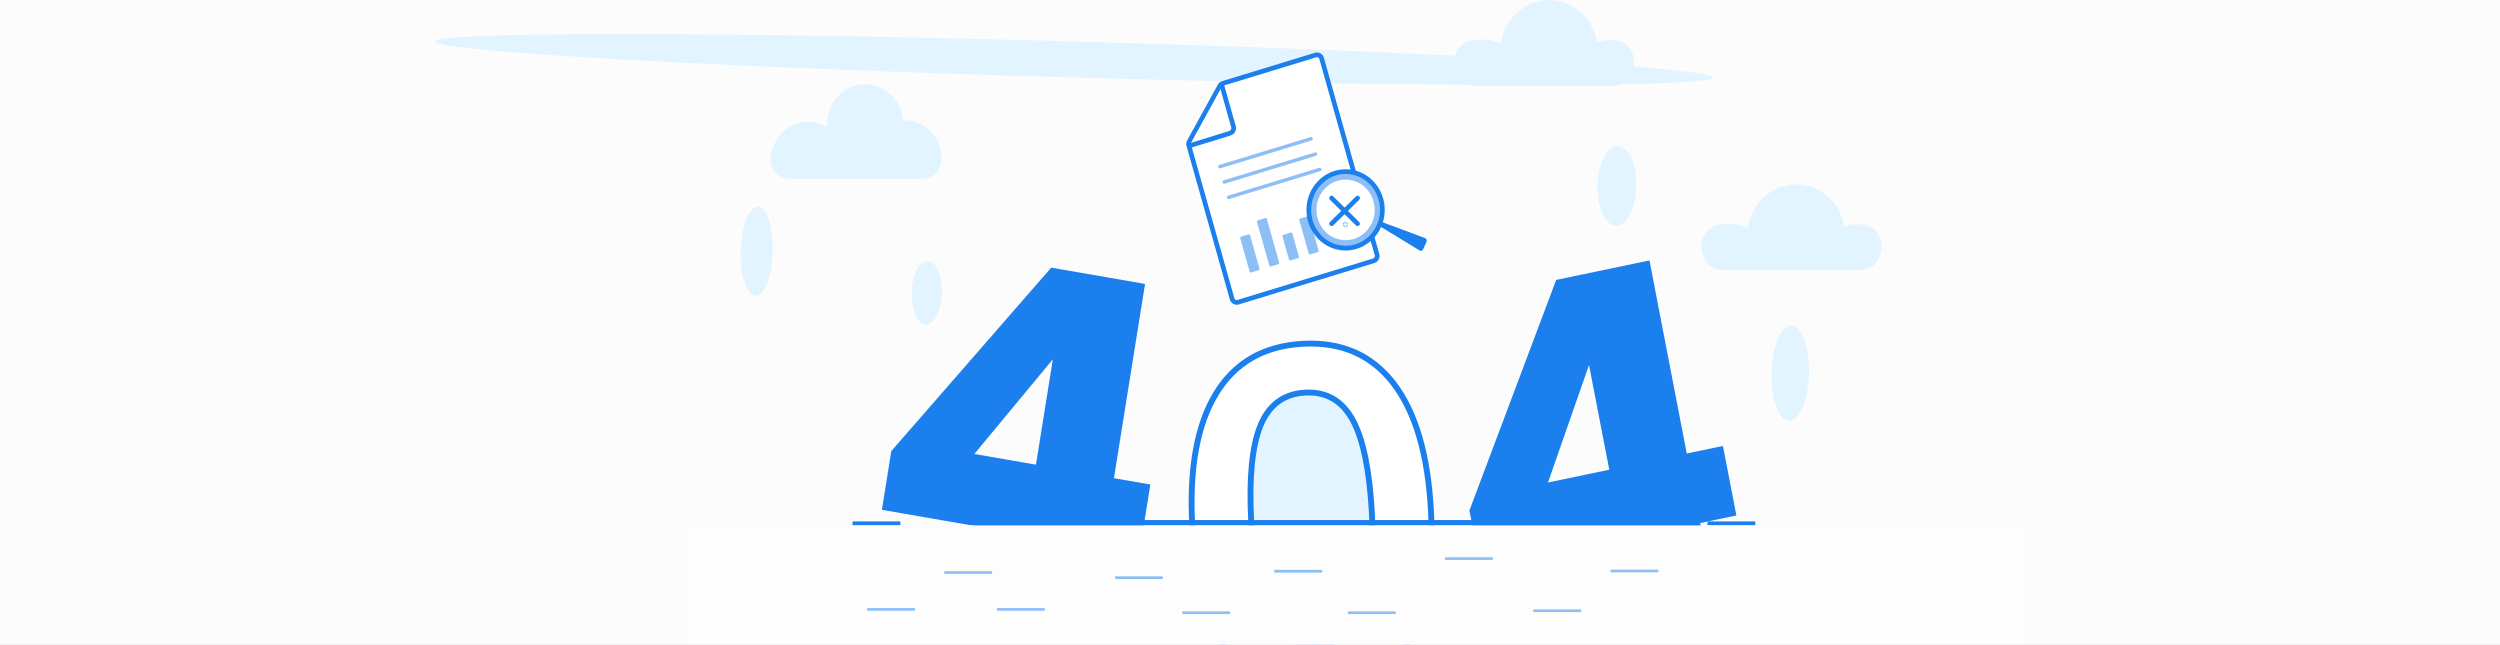
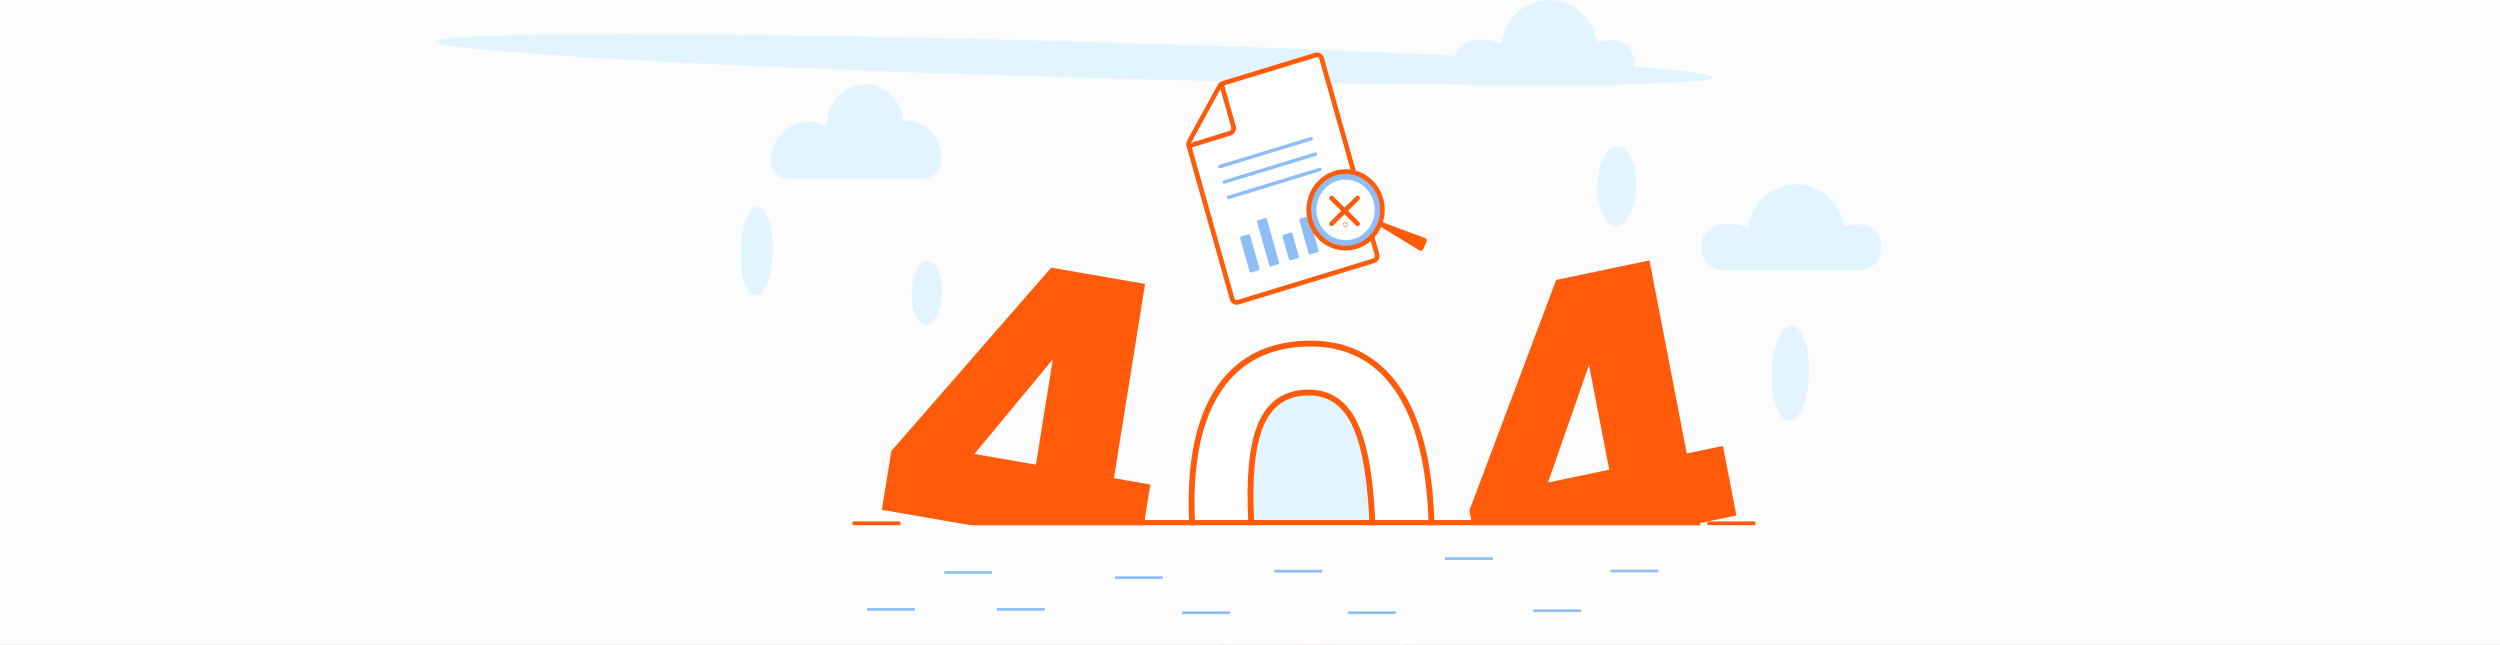
<svg xmlns="http://www.w3.org/2000/svg" width="1440" height="371" viewBox="0 0 1440 371" fill="none">
  <g clip-path="url(#clip0_6431_6346)">
    <rect width="1440" height="371" fill="#FCFCFC" />
    <path d="M708.277 376.434C695.608 359.937 688.415 335.257 686.702 302.407C684.998 269.743 689.583 244.495 700.463 226.664C711.343 208.834 727.931 199.288 750.234 198.026C772.535 196.768 790.023 204.393 802.692 220.89C815.36 237.394 822.55 261.977 824.254 294.64C825.958 327.307 821.373 352.596 810.499 370.521C799.625 388.446 783.035 398.036 760.738 399.298C738.431 400.56 720.949 392.942 708.277 376.434Z" fill="white" />
-     <path d="M708.277 376.434C695.608 359.937 688.415 335.257 686.702 302.407C684.998 269.743 689.583 244.495 700.463 226.664C711.343 208.834 727.931 199.288 750.234 198.026C772.535 196.768 790.023 204.393 802.692 220.89C815.36 237.394 822.55 261.977 824.254 294.64C825.958 327.307 821.373 352.596 810.499 370.521C799.625 388.446 783.035 398.036 760.738 399.298C738.431 400.56 720.949 392.942 708.277 376.434Z" stroke="#1B7FED" stroke-width="3.383" stroke-miterlimit="10" />
+     <path d="M708.277 376.434C695.608 359.937 688.415 335.257 686.702 302.407C684.998 269.743 689.583 244.495 700.463 226.664C711.343 208.834 727.931 199.288 750.234 198.026C772.535 196.768 790.023 204.393 802.692 220.89C815.36 237.394 822.55 261.977 824.254 294.64C825.958 327.307 821.373 352.596 810.499 370.521C799.625 388.446 783.035 398.036 760.738 399.298C738.431 400.56 720.949 392.942 708.277 376.434Z" stroke="#ff5b0a" stroke-width="3.383" stroke-miterlimit="10" />
    <path d="M784.852 352.289C789.775 340.382 791.583 321.804 790.266 296.562C788.939 271.138 785.209 252.874 779.086 241.772C772.96 230.67 763.829 225.464 751.7 226.147C739.568 226.834 731.035 233.085 726.109 244.901C721.176 256.724 719.371 275.251 720.688 300.489C722.005 325.731 725.728 343.995 731.868 355.279C738 366.568 747.135 371.868 759.267 371.182C771.396 370.498 779.925 364.203 784.852 352.289Z" fill="#E1F4FF" />
-     <path d="M784.852 352.289C789.775 340.382 791.583 321.804 790.266 296.562C788.939 271.138 785.209 252.874 779.086 241.772C772.96 230.67 763.829 225.464 751.7 226.147C739.568 226.834 731.035 233.085 726.109 244.901C721.176 256.724 719.371 275.251 720.688 300.489C722.005 325.731 725.728 343.995 731.868 355.279C738 366.568 747.135 371.868 759.267 371.182C771.396 370.498 779.925 364.203 784.852 352.289Z" stroke="#1B7FED" stroke-width="3.383" stroke-miterlimit="10" />
-     <path d="M862.056 299.545H640.303V302.62H862.056V299.545Z" fill="#1B7FED" />
-     <path d="M1010.83 302.63H983.771C983.638 302.63 983.527 302.515 983.527 302.377V300.577C983.527 300.438 983.638 300.323 983.771 300.323H1010.83C1010.96 300.323 1011.07 300.438 1011.07 300.577V302.377C1011.07 302.515 1010.96 302.63 1010.83 302.63Z" fill="#1B7FED" />
-     <path d="M518.356 302.63H491.299C491.165 302.63 491.055 302.515 491.055 302.377V300.577C491.055 300.438 491.165 300.323 491.299 300.323H518.356C518.49 300.323 518.6 300.438 518.6 300.577V302.377C518.6 302.515 518.49 302.63 518.356 302.63Z" fill="#1B7FED" />
+     <path d="M784.852 352.289C789.775 340.382 791.583 321.804 790.266 296.562C788.939 271.138 785.209 252.874 779.086 241.772C772.96 230.67 763.829 225.464 751.7 226.147C739.568 226.834 731.035 233.085 726.109 244.901C721.176 256.724 719.371 275.251 720.688 300.489C722.005 325.731 725.728 343.995 731.868 355.279C738 366.568 747.135 371.868 759.267 371.182C771.396 370.498 779.925 364.203 784.852 352.289Z" stroke="#ff5b0a" stroke-width="3.383" stroke-miterlimit="10" />
+     <path d="M862.056 299.545H640.303V302.62H862.056V299.545Z" fill="#ff5b0a" />
+     <path d="M1010.83 302.63H983.771C983.638 302.63 983.527 302.515 983.527 302.377V300.577C983.527 300.438 983.638 300.323 983.771 300.323H1010.83C1010.96 300.323 1011.07 300.438 1011.07 300.577V302.377C1011.07 302.515 1010.96 302.63 1010.83 302.63Z" fill="#ff5b0a" />
+     <path d="M518.356 302.63H491.299C491.165 302.63 491.055 302.515 491.055 302.377V300.577C491.055 300.438 491.165 300.323 491.299 300.323H518.356C518.49 300.323 518.6 300.438 518.6 300.577V302.377C518.6 302.515 518.49 302.63 518.356 302.63Z" fill="#ff5b0a" />
    <path d="M987.139 349.66H959.918C959.827 349.66 959.756 349.586 959.756 349.491V348.29C959.756 348.196 959.827 348.121 959.918 348.121H987.139C987.23 348.121 987.301 348.196 987.301 348.29V349.491C987.301 349.586 987.23 349.66 987.139 349.66Z" fill="#C4CEFE" />
    <path d="M531.61 102.988C536.777 102.988 541.268 99.085 541.967 93.76C542.09 92.806 542.155 91.829 542.155 90.841C542.155 78.985 532.917 69.374 521.52 69.374C521.051 69.374 520.59 69.398 520.128 69.428C519.185 57.738 509.771 48.554 498.289 48.554C486.183 48.554 476.366 58.763 476.366 71.36C476.366 71.918 476.392 72.47 476.431 73.021C472.994 71.025 468.991 69.956 464.731 70.159C453.721 70.683 444.671 79.847 443.894 91.284C443.887 91.376 443.881 91.467 443.878 91.555C443.523 97.776 448.359 102.992 454.348 102.992H531.61V102.988Z" fill="#E1F4FF" />
    <path d="M1071 155.631C1087.32 155.631 1088.22 130.085 1071.92 129.259C1071.48 129.236 1071.03 129.225 1070.58 129.225C1067.67 129.225 1064.87 129.706 1062.24 130.585C1060.06 116.757 1048.53 106.206 1034.61 106.206C1020.4 106.206 1008.67 117.23 1006.86 131.505C1003.49 129.824 999.711 128.88 995.721 128.88C993.493 128.88 991.328 129.175 989.266 129.726C974.997 133.549 977.992 155.634 992.726 155.634H1071V155.631Z" fill="#E1F4FF" />
    <path d="M928.633 49.464C944.947 49.464 945.848 23.924 929.557 23.099C929.111 23.075 928.662 23.065 928.214 23.065C925.307 23.065 922.503 23.545 919.876 24.421C917.694 10.596 906.163 0.049 892.259 0.049C878.046 0.049 866.317 11.07 864.512 25.341C861.14 23.66 857.361 22.716 853.375 22.716C851.147 22.716 848.985 23.011 846.92 23.562C832.654 27.385 835.649 49.46 850.38 49.46H928.633V49.464Z" fill="#E1F4FF" />
    <path d="M942.541 107.398C942.871 94.748 938.134 84.351 931.96 84.177C925.786 84.003 920.515 94.117 920.185 106.767C919.855 119.418 924.593 129.814 930.766 129.988C936.94 130.162 942.212 120.048 942.541 107.398Z" fill="#E1F4FF" />
    <path d="M986.459 44.634C986.608 38.91 822.018 29.625 618.837 23.895C415.655 18.165 250.824 18.159 250.674 23.883C250.525 29.607 415.115 38.892 618.296 44.623C821.478 50.353 986.309 50.358 986.459 44.634Z" fill="#E1F4FF" />
    <path d="M542.507 168.8C542.77 158.697 539.101 150.398 534.311 150.263C529.522 150.128 525.426 158.208 525.162 168.311C524.899 178.414 528.568 186.714 533.358 186.849C538.147 186.984 542.243 178.904 542.507 168.8Z" fill="#E1F4FF" />
    <path d="M445.127 144.975C445.495 130.84 441.658 119.265 436.556 119.121C431.454 118.977 427.02 130.319 426.651 144.454C426.283 158.589 430.12 170.164 435.222 170.308C440.324 170.452 444.759 159.11 445.127 144.975Z" fill="#E1F4FF" />
    <path d="M1041.98 215.257C1042.38 200.082 1037.88 187.644 1031.93 187.476C1025.99 187.309 1020.85 199.475 1020.46 214.65C1020.06 229.825 1024.56 242.263 1030.5 242.43C1036.45 242.598 1041.59 230.432 1041.98 215.257Z" fill="#E1F4FF" />
    <path d="M713.13 174.067L791.279 150.192C792.742 149.745 793.581 148.149 793.149 146.626L761.252 33.637C760.823 32.114 759.288 31.242 757.825 31.692L704.317 48.037C703.635 48.247 703.052 48.72 702.698 49.366L685.002 81.509C684.628 82.189 684.537 82.994 684.748 83.745L709.696 172.122C710.132 173.641 711.666 174.513 713.13 174.067Z" fill="white" />
-     <path d="M713.13 174.067L791.279 150.192C792.742 149.745 793.581 148.149 793.149 146.626L761.252 33.637C760.823 32.114 759.288 31.242 757.825 31.692L704.317 48.037C703.635 48.247 703.052 48.72 702.698 49.366L685.002 81.509C684.628 82.189 684.537 82.994 684.748 83.745L709.696 172.122C710.132 173.641 711.666 174.513 713.13 174.067Z" stroke="#1B7FED" stroke-width="2.706" stroke-miterlimit="10" stroke-linecap="round" stroke-linejoin="round" />
+     <path d="M713.13 174.067L791.279 150.192C792.742 149.745 793.581 148.149 793.149 146.626L761.252 33.637C760.823 32.114 759.288 31.242 757.825 31.692L704.317 48.037C703.635 48.247 703.052 48.72 702.698 49.366L685.002 81.509C684.628 82.189 684.537 82.994 684.748 83.745L709.696 172.122C710.132 173.641 711.666 174.513 713.13 174.067Z" stroke="#ff5b0a" stroke-width="2.706" stroke-miterlimit="10" stroke-linecap="round" stroke-linejoin="round" />
    <path d="M703.945 49.789L710.468 72.903C710.926 74.527 710.036 76.232 708.478 76.719L685.254 83.927" fill="white" />
-     <path d="M703.945 49.789L710.468 72.903C710.926 74.527 710.036 76.232 708.478 76.719L685.254 83.927" stroke="#1B7FED" stroke-width="2.706" stroke-miterlimit="10" stroke-linecap="round" stroke-linejoin="round" />
+     <path d="M703.945 49.789L710.468 72.903C710.926 74.527 710.036 76.232 708.478 76.719L685.254 83.927" stroke="#ff5b0a" stroke-width="2.706" stroke-miterlimit="10" stroke-linecap="round" stroke-linejoin="round" />
    <path d="M725.033 155.61L720.607 156.963C720.263 157.068 719.902 156.862 719.801 156.503L714.335 137.144C714.234 136.786 714.432 136.41 714.777 136.305L719.203 134.952C719.547 134.847 719.908 135.054 720.009 135.412L725.475 154.771C725.576 155.13 725.378 155.506 725.033 155.61Z" fill="#8DBFF6" />
    <path d="M747.728 148.679L743.303 150.032C742.958 150.137 742.597 149.931 742.496 149.572L738.698 136.116C738.597 135.757 738.796 135.382 739.14 135.277L743.566 133.924C743.911 133.819 744.272 134.025 744.372 134.384L748.17 147.84C748.271 148.196 748.073 148.574 747.728 148.679Z" fill="#8DBFF6" />
    <path d="M759.076 145.212L754.65 146.565C754.306 146.67 753.945 146.464 753.844 146.105L748.378 126.746C748.277 126.387 748.475 126.012 748.82 125.907L753.246 124.554C753.59 124.449 753.951 124.655 754.052 125.014L759.518 144.373C759.619 144.732 759.421 145.107 759.076 145.212Z" fill="#8DBFF6" />
    <path d="M736.382 152.146L731.956 153.499C731.611 153.604 731.25 153.398 731.15 153.039L724.018 127.777C723.918 127.418 724.116 127.043 724.461 126.938L728.886 125.585C729.231 125.48 729.592 125.686 729.693 126.045L736.824 151.307C736.921 151.662 736.726 152.038 736.382 152.146Z" fill="#8DBFF6" />
    <path d="M702.705 95.953L755.188 79.919" stroke="#8DBFF6" stroke-width="2.03" stroke-miterlimit="10" stroke-linecap="round" stroke-linejoin="round" />
    <path d="M705.205 104.806L757.688 88.775" stroke="#8DBFF6" stroke-width="2.03" stroke-miterlimit="10" stroke-linecap="round" stroke-linejoin="round" />
    <path d="M707.703 113.659L760.186 97.628" stroke="#8DBFF6" stroke-width="2.03" stroke-miterlimit="10" stroke-linecap="round" stroke-linejoin="round" />
-     <path d="M819.735 143.571L821.683 139.265C822.054 138.443 821.667 137.469 820.844 137.164L794.687 127.392L793.539 129.546L817.648 144.248C818.399 144.701 819.364 144.39 819.735 143.571Z" fill="#1B7FED" />
+     <path d="M819.735 143.571L821.683 139.265C822.054 138.443 821.667 137.469 820.844 137.164L794.687 127.392L793.539 129.546L817.648 144.248C818.399 144.701 819.364 144.39 819.735 143.571Z" fill="#ff5b0a" />
    <path d="M775.059 142.932C786.763 142.932 796.251 133.062 796.251 120.887C796.251 108.712 786.763 98.842 775.059 98.842C763.355 98.842 753.867 108.712 753.867 120.887C753.867 133.062 763.355 142.932 775.059 142.932Z" fill="#8DBFF6" />
    <path d="M775.058 138.336C784.321 138.336 791.83 130.524 791.83 120.888C791.83 111.251 784.321 103.439 775.058 103.439C765.794 103.439 758.285 111.251 758.285 120.888C758.285 130.524 765.794 138.336 775.058 138.336Z" fill="white" />
-     <path d="M775.059 142.932C786.763 142.932 796.251 133.062 796.251 120.887C796.251 108.712 786.763 98.842 775.059 98.842C763.355 98.842 753.867 108.712 753.867 120.887C753.867 133.062 763.355 142.932 775.059 142.932Z" stroke="#1B7FED" stroke-width="2.706" stroke-linecap="round" stroke-linejoin="round" />
-     <path d="M767 114.099L781.953 128.853" stroke="#1B7FED" stroke-width="2.706" stroke-linecap="round" stroke-linejoin="round" />
-     <path d="M781.953 114.099L767 128.853" stroke="#1B7FED" stroke-width="2.706" stroke-linecap="round" stroke-linejoin="round" />
-     <path d="M774.96 129.351C774.964 129.351 774.967 129.348 774.967 129.344C774.967 129.34 774.964 129.337 774.96 129.337C774.956 129.337 774.953 129.34 774.953 129.344C774.953 129.348 774.956 129.351 774.96 129.351Z" fill="#1B7FED" stroke="#1B7FED" stroke-width="2.706" stroke-linecap="round" stroke-linejoin="round" />
-     <path d="M1000.15 296.903L979.303 301.26L987.679 344.636L943.042 353.966L934.666 310.589L852.878 327.686L846.381 294.041L896.367 161.229L950.089 149.998L971.57 261.219L992.417 256.862L1000.15 296.903ZM915.276 210.214L891.648 277.922L926.93 270.548L915.276 210.214Z" fill="#1B7FED" />
-     <path d="M656.141 319.361L635.167 315.724L628.176 359.365L583.266 351.578L590.258 307.937L507.969 293.669L513.393 259.818L605.498 154.169L659.549 163.542L641.619 275.443L662.593 279.079L656.141 319.361ZM606.438 206.946L561.216 261.496L596.712 267.649L606.438 206.946Z" fill="#1B7FED" />
+     <path d="M775.059 142.932C786.763 142.932 796.251 133.062 796.251 120.887C796.251 108.712 786.763 98.842 775.059 98.842C763.355 98.842 753.867 108.712 753.867 120.887C753.867 133.062 763.355 142.932 775.059 142.932Z" stroke="#ff5b0a" stroke-width="2.706" stroke-linecap="round" stroke-linejoin="round" />
+     <path d="M767 114.099L781.953 128.853" stroke="#ff5b0a" stroke-width="2.706" stroke-linecap="round" stroke-linejoin="round" />
+     <path d="M781.953 114.099L767 128.853" stroke="#ff5b0a" stroke-width="2.706" stroke-linecap="round" stroke-linejoin="round" />
+     <path d="M774.96 129.351C774.964 129.351 774.967 129.348 774.967 129.344C774.967 129.34 774.964 129.337 774.96 129.337C774.956 129.337 774.953 129.34 774.953 129.344C774.953 129.348 774.956 129.351 774.96 129.351Z" fill="#ff5b0a" stroke="#ff5b0a" stroke-width="2.706" stroke-linecap="round" stroke-linejoin="round" />
+     <path d="M1000.15 296.903L979.303 301.26L987.679 344.636L943.042 353.966L934.666 310.589L852.878 327.686L846.381 294.041L896.367 161.229L950.089 149.998L971.57 261.219L992.417 256.862L1000.15 296.903ZM915.276 210.214L891.648 277.922L926.93 270.548L915.276 210.214Z" fill="#ff5b0a" />
+     <path d="M656.141 319.361L635.167 315.724L628.176 359.365L583.266 351.578L590.258 307.937L507.969 293.669L513.393 259.818L605.498 154.169L659.549 163.542L641.619 275.443L662.593 279.079L656.141 319.361ZM606.438 206.946L561.216 261.496L596.712 267.649L606.438 206.946Z" fill="#ff5b0a" />
    <path d="M1166.41 302.627H397.666V404.109H1166.41V302.627Z" fill="#FDFDFD" />
    <path d="M526.861 351.772H499.641C499.55 351.772 499.479 351.697 499.479 351.602V350.402C499.479 350.307 499.55 350.232 499.641 350.232H526.861C526.953 350.232 527.024 350.307 527.024 350.402V351.602C527.024 351.697 526.949 351.772 526.861 351.772Z" fill="#8DBFF6" />
    <path d="M601.606 351.772H574.385C574.294 351.772 574.223 351.697 574.223 351.602V350.402C574.223 350.307 574.294 350.232 574.385 350.232H601.606C601.697 350.232 601.768 350.307 601.768 350.402V351.602C601.768 351.697 601.693 351.772 601.606 351.772Z" fill="#8DBFF6" />
    <path d="M669.633 333.508H642.413C642.322 333.508 642.25 333.433 642.25 333.339V332.138C642.25 332.043 642.322 331.969 642.413 331.969H669.633C669.724 331.969 669.796 332.043 669.796 332.138V333.339C669.796 333.433 669.721 333.508 669.633 333.508Z" fill="#8DBFF6" />
    <path d="M708.322 353.703H681.102C681.011 353.703 680.939 353.629 680.939 353.534V352.333C680.939 352.238 681.011 352.164 681.102 352.164H708.322C708.414 352.164 708.485 352.238 708.485 352.333V353.534C708.485 353.629 708.41 353.703 708.322 353.703Z" fill="#8DBFF6" />
    <path d="M803.779 353.703H776.559C776.468 353.703 776.396 353.629 776.396 353.534V352.333C776.396 352.238 776.468 352.164 776.559 352.164H803.779C803.87 352.164 803.942 352.238 803.942 352.333V353.534C803.942 353.629 803.867 353.703 803.779 353.703Z" fill="#8DBFF6" />
    <path d="M910.574 352.564H883.354C883.263 352.564 883.191 352.489 883.191 352.394V351.194C883.191 351.099 883.263 351.024 883.354 351.024H910.574C910.665 351.024 910.737 351.099 910.737 351.194V352.394C910.737 352.489 910.665 352.564 910.574 352.564Z" fill="#8DBFF6" />
    <path d="M571.313 330.549H544.092C544.001 330.549 543.93 330.475 543.93 330.38V329.179C543.93 329.084 544.001 329.01 544.092 329.01H571.313C571.404 329.01 571.475 329.084 571.475 329.179V330.38C571.475 330.475 571.404 330.549 571.313 330.549Z" fill="#8DBFF6" />
    <path d="M761.375 329.801H734.155C734.064 329.801 733.992 329.726 733.992 329.632V328.431C733.992 328.336 734.064 328.262 734.155 328.262H761.375C761.466 328.262 761.538 328.336 761.538 328.431V329.632C761.538 329.723 761.466 329.801 761.375 329.801Z" fill="#8DBFF6" />
    <path d="M955.022 329.679H927.801C927.71 329.679 927.639 329.604 927.639 329.51V328.309C927.639 328.214 927.71 328.14 927.801 328.14H955.022C955.113 328.14 955.184 328.214 955.184 328.309V329.51C955.184 329.604 955.109 329.679 955.022 329.679Z" fill="#8DBFF6" />
    <path d="M859.707 322.518H832.487C832.396 322.518 832.324 322.443 832.324 322.349V321.148C832.324 321.053 832.396 320.979 832.487 320.979H859.707C859.798 320.979 859.87 321.053 859.87 321.148V322.349C859.87 322.443 859.798 322.518 859.707 322.518Z" fill="#8DBFF6" />
  </g>
  <defs>
    <clipPath id="clip0_6431_6346">
      <rect width="1440" height="371" fill="white" />
    </clipPath>
  </defs>
</svg>
